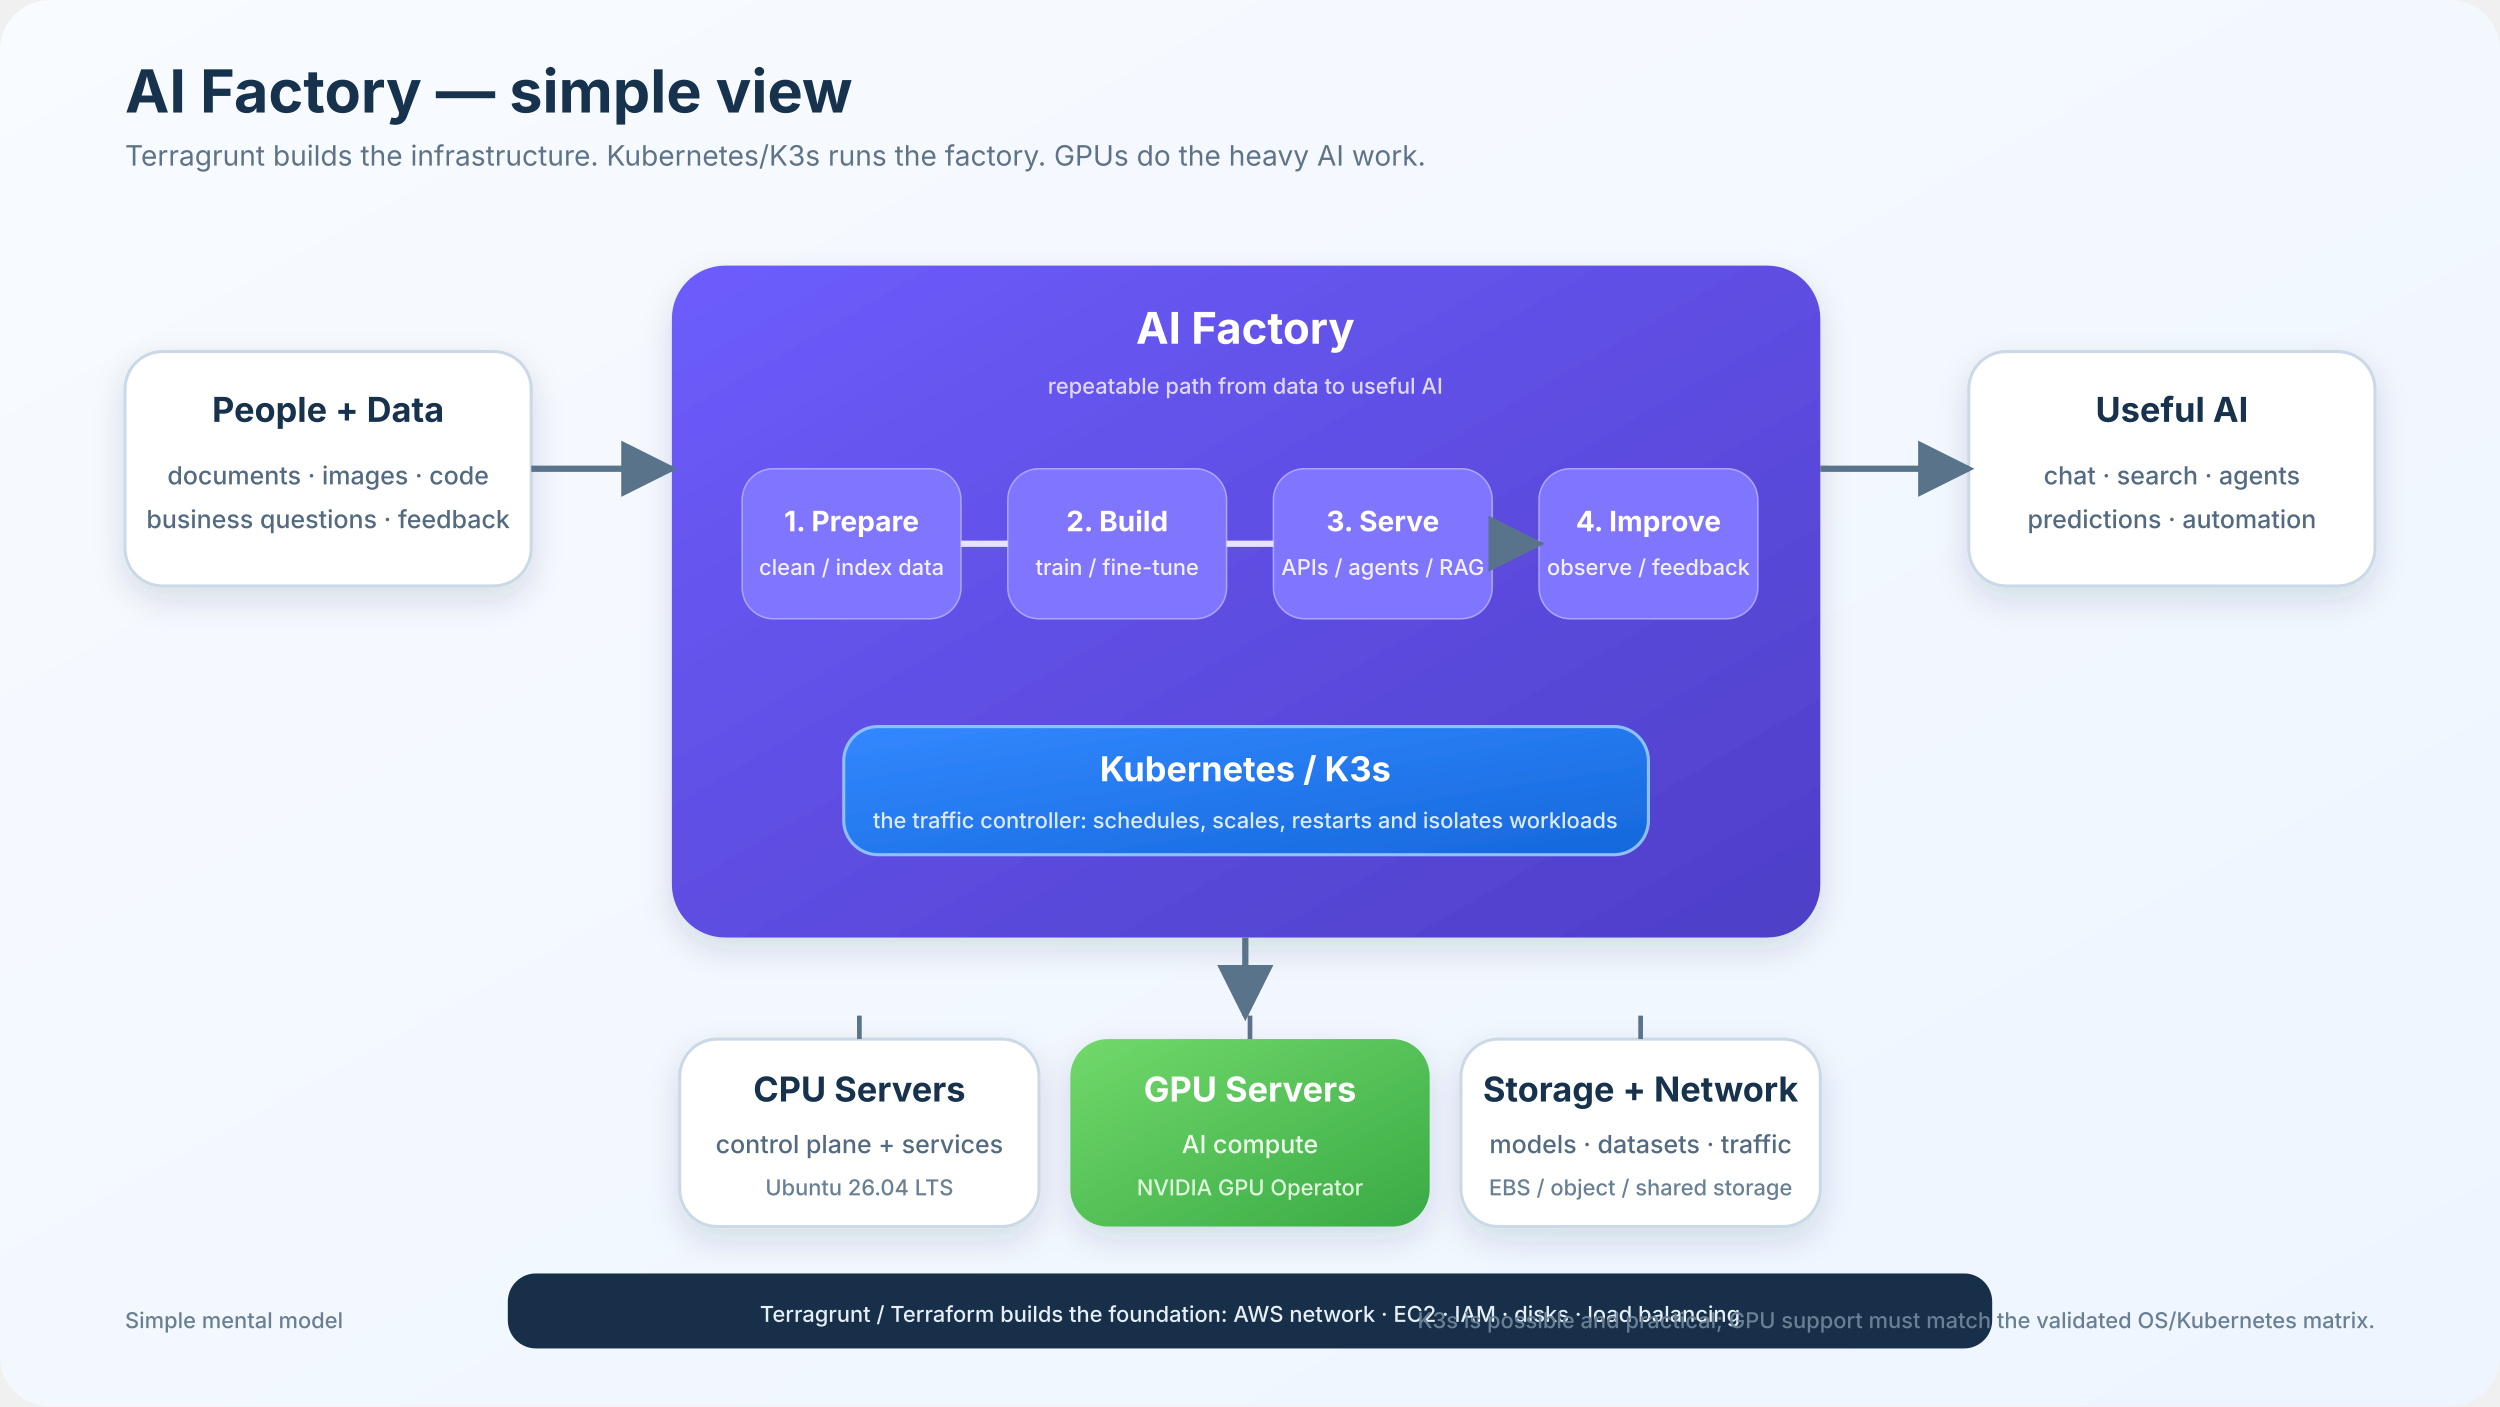
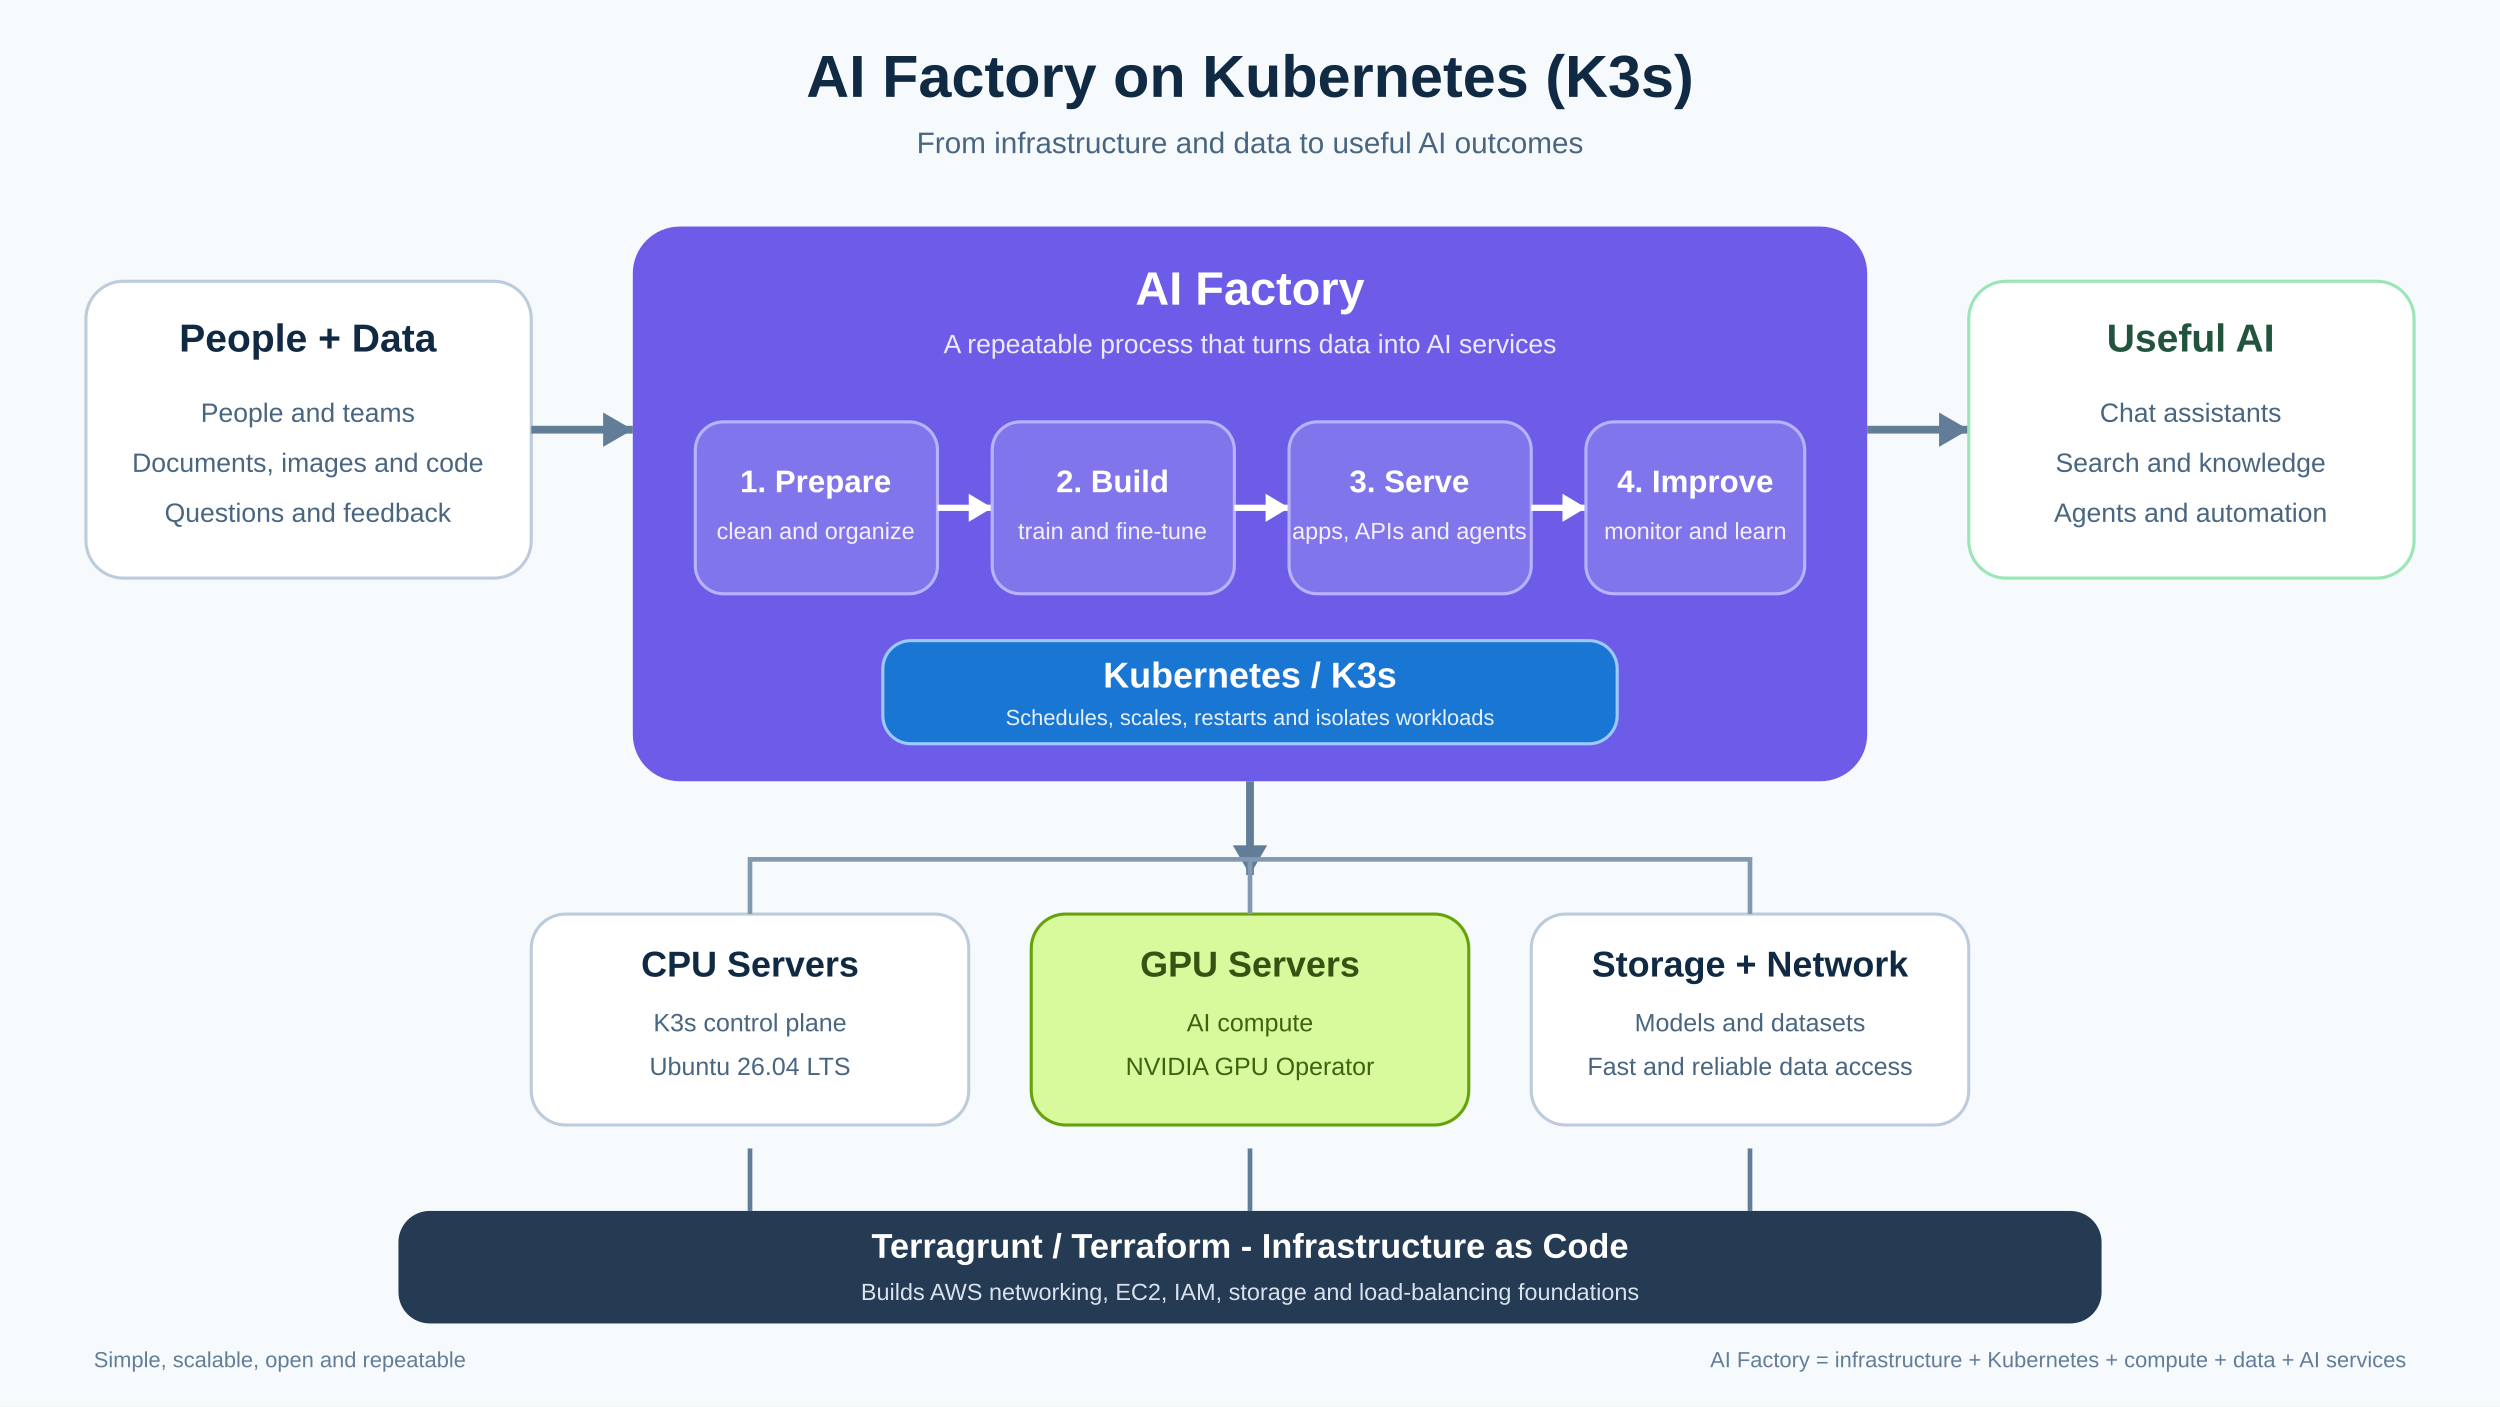
- <svg xmlns="http://www.w3.org/2000/svg" width="1600" height="900" viewBox="0 0 1600 900" role="img" aria-labelledby="title desc">
-   <defs>
-     <linearGradient id="bg" x1="0" y1="0" x2="1" y2="1">
-       <stop offset="0" stop-color="#f8fbff" />
-       <stop offset="1" stop-color="#eef5ff" />
-     </linearGradient>
-     <linearGradient id="factory" x1="0" y1="0" x2="1" y2="1">
-       <stop offset="0" stop-color="#6d5dfc" />
-       <stop offset="1" stop-color="#4e3ec7" />
-     </linearGradient>
-     <linearGradient id="k8s" x1="0" y1="0" x2="1" y2="1">
-       <stop offset="0" stop-color="#3388ff" />
-       <stop offset="1" stop-color="#1568db" />
-     </linearGradient>
-     <linearGradient id="gpu" x1="0" y1="0" x2="1" y2="1">
-       <stop offset="0" stop-color="#72d96b" />
-       <stop offset="1" stop-color="#39aa45" />
-     </linearGradient>
-     <filter id="shadow" x="-20%" y="-20%" width="140%" height="140%">
-       <feDropShadow dx="0" dy="8" stdDeviation="10" flood-color="#17324d" flood-opacity=".14" />
-     </filter>
-     <marker id="arrow" viewBox="0 0 10 10" refX="9" refY="5" markerWidth="9" markerHeight="9" orient="auto">
-       <path d="M0 0L10 5L0 10Z" fill="#59738b" />
-     </marker>
-     <style>
-       .title{font:700 38px Inter,Segoe UI,Arial,sans-serif;fill:#17324d}.subtitle{font:400 18px Inter,Segoe UI,Arial,sans-serif;fill:#5e7388}.label{font:700 22px Inter,Segoe UI,Arial,sans-serif;fill:#17324d}.white{font:700 22px Inter,Segoe UI,Arial,sans-serif;fill:#fff}.small{font:500 16px Inter,Segoe UI,Arial,sans-serif;fill:#536b81}.tiny{font:500 14px Inter,Segoe UI,Arial,sans-serif;fill:#687f94}.step{font:700 18px Inter,Segoe UI,Arial,sans-serif;fill:#fff}.line{stroke:#59738b;stroke-width:4;fill:none;marker-end:url(#arrow)}
-     </style>
-   </defs>
-   <rect width="1600" height="900" rx="32" fill="url(#bg)" />
-   <text x="80" y="72" class="title">AI Factory — simple view</text>
-   <text x="80" y="106" class="subtitle">Terragrunt builds the infrastructure. Kubernetes/K3s runs the factory. GPUs do the heavy AI work.</text>
-   <g filter="url(#shadow)">
-     <rect x="80" y="225" width="260" height="150" rx="24" fill="#fff" stroke="#cbd9e7" stroke-width="2" />
-     <text x="210" y="270" text-anchor="middle" class="label">People + Data</text>
-     <text x="210" y="310" text-anchor="middle" class="small">documents · images · code</text>
-     <text x="210" y="338" text-anchor="middle" class="small">business questions · feedback</text>
-   </g>
-   <g filter="url(#shadow)">
-     <rect x="430" y="170" width="735" height="430" rx="34" fill="url(#factory)" />
-     <text x="797" y="220" text-anchor="middle" class="white" style="font-size:28px">AI Factory</text>
-     <text x="797" y="252" text-anchor="middle" class="tiny" style="fill:#ded9ff">repeatable path from data to useful AI</text>
-     <rect x="475" y="300" width="140" height="96" rx="20" fill="#8074ff" stroke="#aca5ff" />
-     <text x="545" y="340" text-anchor="middle" class="step">1. Prepare</text>
-     <text x="545" y="368" text-anchor="middle" class="tiny" style="fill:#f2f0ff">clean / index data</text>
-     <rect x="645" y="300" width="140" height="96" rx="20" fill="#8074ff" stroke="#aca5ff" />
-     <text x="715" y="340" text-anchor="middle" class="step">2. Build</text>
-     <text x="715" y="368" text-anchor="middle" class="tiny" style="fill:#f2f0ff">train / fine-tune</text>
-     <rect x="815" y="300" width="140" height="96" rx="20" fill="#8074ff" stroke="#aca5ff" />
-     <text x="885" y="340" text-anchor="middle" class="step">3. Serve</text>
-     <text x="885" y="368" text-anchor="middle" class="tiny" style="fill:#f2f0ff">APIs / agents / RAG</text>
-     <rect x="985" y="300" width="140" height="96" rx="20" fill="#8074ff" stroke="#aca5ff" />
-     <text x="1055" y="340" text-anchor="middle" class="step">4. Improve</text>
-     <text x="1055" y="368" text-anchor="middle" class="tiny" style="fill:#f2f0ff">observe / feedback</text>
-     <path d="M615 348H645M785 348H815M955 348H985" stroke="#e6e2ff" stroke-width="4" marker-end="url(#arrow)" />
-     <rect x="540" y="465" width="515" height="82" rx="22" fill="url(#k8s)" stroke="#8ec0ff" stroke-width="2" />
-     <text x="797" y="500" text-anchor="middle" class="white">Kubernetes / K3s</text>
-     <text x="797" y="530" text-anchor="middle" class="tiny" style="fill:#dcecff">the traffic controller: schedules, scales, restarts and isolates workloads</text>
-   </g>
-   <g filter="url(#shadow)">
-     <rect x="435" y="665" width="230" height="120" rx="24" fill="#fff" stroke="#cbd9e7" stroke-width="2" />
-     <text x="550" y="705" text-anchor="middle" class="label">CPU Servers</text>
-     <text x="550" y="738" text-anchor="middle" class="small">control plane + services</text>
-     <text x="550" y="765" text-anchor="middle" class="tiny">Ubuntu 26.04 LTS</text>
-     <rect x="685" y="665" width="230" height="120" rx="24" fill="url(#gpu)" />
-     <text x="800" y="705" text-anchor="middle" class="white">GPU Servers</text>
-     <text x="800" y="738" text-anchor="middle" class="small" style="fill:#efffec">AI compute</text>
-     <text x="800" y="765" text-anchor="middle" class="tiny" style="fill:#e0f9dd">NVIDIA GPU Operator</text>
-     <rect x="935" y="665" width="230" height="120" rx="24" fill="#fff" stroke="#cbd9e7" stroke-width="2" />
-     <text x="1050" y="705" text-anchor="middle" class="label">Storage + Network</text>
-     <text x="1050" y="738" text-anchor="middle" class="small">models · datasets · traffic</text>
-     <text x="1050" y="765" text-anchor="middle" class="tiny">EBS / object / shared storage</text>
-   </g>
-   <g filter="url(#shadow)">
-     <rect x="1260" y="225" width="260" height="150" rx="24" fill="#fff" stroke="#cbd9e7" stroke-width="2" />
-     <text x="1390" y="270" text-anchor="middle" class="label">Useful AI</text>
-     <text x="1390" y="310" text-anchor="middle" class="small">chat · search · agents</text>
-     <text x="1390" y="338" text-anchor="middle" class="small">predictions · automation</text>
-   </g>
-   <path d="M340 300H430" class="line" />
-   <path d="M1165 300H1260" class="line" />
-   <path d="M797 600V650" class="line" />
-   <path d="M550 650V665M800 650V665M1050 650V665" stroke="#59738b" stroke-width="3" />
-   <rect x="325" y="815" width="950" height="48" rx="18" fill="#172f49" />
-   <text x="800" y="846" text-anchor="middle" class="tiny" style="fill:#e5eff8">Terragrunt / Terraform builds the foundation: AWS network · EC2 · IAM · disks · load balancing</text>
-   <text x="80" y="850" class="tiny">Simple mental model</text>
-   <text x="1520" y="850" text-anchor="end" class="tiny">K3s is possible and practical; GPU support must match the validated OS/Kubernetes matrix.</text>
+ <svg xmlns="http://www.w3.org/2000/svg" width="1600" height="900" viewBox="0 0 1600 900">
+   <rect width="1600" height="900" fill="#f7fafc" />
+   <text x="800" y="62" text-anchor="middle" font-family="Arial, Helvetica, sans-serif" font-size="38" font-weight="700" fill="#102a43">AI Factory on Kubernetes (K3s)</text>
+   <text x="800" y="98" text-anchor="middle" font-family="Arial, Helvetica, sans-serif" font-size="19" fill="#486581">From infrastructure and data to useful AI outcomes</text>
+   <rect x="55" y="180" width="285" height="190" rx="24" fill="#ffffff" stroke="#bcccdc" stroke-width="2" />
+   <text x="197" y="225" text-anchor="middle" font-family="Arial, Helvetica, sans-serif" font-size="25" font-weight="700" fill="#102a43">People + Data</text>
+   <text x="197" y="270" text-anchor="middle" font-family="Arial, Helvetica, sans-serif" font-size="17" fill="#486581">People and teams</text>
+   <text x="197" y="302" text-anchor="middle" font-family="Arial, Helvetica, sans-serif" font-size="17" fill="#486581">Documents, images and code</text>
+   <text x="197" y="334" text-anchor="middle" font-family="Arial, Helvetica, sans-serif" font-size="17" fill="#486581">Questions and feedback</text>
+   <path d="M340 275 H405" stroke="#627d98" stroke-width="5" fill="none" />
+   <polygon points="405,275 386,264 386,286" fill="#627d98" />
+   <rect x="405" y="145" width="790" height="355" rx="30" fill="#6c5ce7" />
+   <text x="800" y="195" text-anchor="middle" font-family="Arial, Helvetica, sans-serif" font-size="30" font-weight="700" fill="#ffffff">AI Factory</text>
+   <text x="800" y="226" text-anchor="middle" font-family="Arial, Helvetica, sans-serif" font-size="17" fill="#ede9ff">A repeatable process that turns data into AI services</text>
+   <rect x="445" y="270" width="155" height="110" rx="18" fill="#8175eb" stroke="#b9b2ff" stroke-width="2" />
+   <text x="522" y="315" text-anchor="middle" font-family="Arial, Helvetica, sans-serif" font-size="20" font-weight="700" fill="#ffffff">1. Prepare</text>
+   <text x="522" y="345" text-anchor="middle" font-family="Arial, Helvetica, sans-serif" font-size="15" fill="#f3f0ff">clean and organize</text>
+   <path d="M600 325 H635" stroke="#ffffff" stroke-width="4" fill="none" />
+   <polygon points="635,325 620,316 620,334" fill="#ffffff" />
+   <rect x="635" y="270" width="155" height="110" rx="18" fill="#8175eb" stroke="#b9b2ff" stroke-width="2" />
+   <text x="712" y="315" text-anchor="middle" font-family="Arial, Helvetica, sans-serif" font-size="20" font-weight="700" fill="#ffffff">2. Build</text>
+   <text x="712" y="345" text-anchor="middle" font-family="Arial, Helvetica, sans-serif" font-size="15" fill="#f3f0ff">train and fine-tune</text>
+   <path d="M790 325 H825" stroke="#ffffff" stroke-width="4" fill="none" />
+   <polygon points="825,325 810,316 810,334" fill="#ffffff" />
+   <rect x="825" y="270" width="155" height="110" rx="18" fill="#8175eb" stroke="#b9b2ff" stroke-width="2" />
+   <text x="902" y="315" text-anchor="middle" font-family="Arial, Helvetica, sans-serif" font-size="20" font-weight="700" fill="#ffffff">3. Serve</text>
+   <text x="902" y="345" text-anchor="middle" font-family="Arial, Helvetica, sans-serif" font-size="15" fill="#f3f0ff">apps, APIs and agents</text>
+   <path d="M980 325 H1015" stroke="#ffffff" stroke-width="4" fill="none" />
+   <polygon points="1015,325 1000,316 1000,334" fill="#ffffff" />
+   <rect x="1015" y="270" width="140" height="110" rx="18" fill="#8175eb" stroke="#b9b2ff" stroke-width="2" />
+   <text x="1085" y="315" text-anchor="middle" font-family="Arial, Helvetica, sans-serif" font-size="20" font-weight="700" fill="#ffffff">4. Improve</text>
+   <text x="1085" y="345" text-anchor="middle" font-family="Arial, Helvetica, sans-serif" font-size="15" fill="#f3f0ff">monitor and learn</text>
+   <rect x="565" y="410" width="470" height="66" rx="18" fill="#1976d2" stroke="#9cc9ff" stroke-width="2" />
+   <text x="800" y="440" text-anchor="middle" font-family="Arial, Helvetica, sans-serif" font-size="23" font-weight="700" fill="#ffffff">Kubernetes / K3s</text>
+   <text x="800" y="464" text-anchor="middle" font-family="Arial, Helvetica, sans-serif" font-size="14" fill="#e5f1ff">Schedules, scales, restarts and isolates workloads</text>
+   <path d="M1195 275 H1260" stroke="#627d98" stroke-width="5" fill="none" />
+   <polygon points="1260,275 1241,264 1241,286" fill="#627d98" />
+   <rect x="1260" y="180" width="285" height="190" rx="24" fill="#ffffff" stroke="#9ae6b4" stroke-width="2" />
+   <text x="1402" y="225" text-anchor="middle" font-family="Arial, Helvetica, sans-serif" font-size="25" font-weight="700" fill="#22543d">Useful AI</text>
+   <text x="1402" y="270" text-anchor="middle" font-family="Arial, Helvetica, sans-serif" font-size="17" fill="#486581">Chat assistants</text>
+   <text x="1402" y="302" text-anchor="middle" font-family="Arial, Helvetica, sans-serif" font-size="17" fill="#486581">Search and knowledge</text>
+   <text x="1402" y="334" text-anchor="middle" font-family="Arial, Helvetica, sans-serif" font-size="17" fill="#486581">Agents and automation</text>
+   <path d="M800 500 V560" stroke="#627d98" stroke-width="5" fill="none" />
+   <polygon points="800,560 789,541 811,541" fill="#627d98" />
+   <rect x="340" y="585" width="280" height="135" rx="22" fill="#ffffff" stroke="#bcccdc" stroke-width="2" />
+   <text x="480" y="625" text-anchor="middle" font-family="Arial, Helvetica, sans-serif" font-size="23" font-weight="700" fill="#102a43">CPU Servers</text>
+   <text x="480" y="660" text-anchor="middle" font-family="Arial, Helvetica, sans-serif" font-size="16" fill="#486581">K3s control plane</text>
+   <text x="480" y="688" text-anchor="middle" font-family="Arial, Helvetica, sans-serif" font-size="16" fill="#486581">Ubuntu 26.04 LTS</text>
+   <rect x="660" y="585" width="280" height="135" rx="22" fill="#d9f99d" stroke="#65a30d" stroke-width="2" />
+   <text x="800" y="625" text-anchor="middle" font-family="Arial, Helvetica, sans-serif" font-size="23" font-weight="700" fill="#365314">GPU Servers</text>
+   <text x="800" y="660" text-anchor="middle" font-family="Arial, Helvetica, sans-serif" font-size="16" fill="#3f6212">AI compute</text>
+   <text x="800" y="688" text-anchor="middle" font-family="Arial, Helvetica, sans-serif" font-size="16" fill="#3f6212">NVIDIA GPU Operator</text>
+   <rect x="980" y="585" width="280" height="135" rx="22" fill="#ffffff" stroke="#bcccdc" stroke-width="2" />
+   <text x="1120" y="625" text-anchor="middle" font-family="Arial, Helvetica, sans-serif" font-size="23" font-weight="700" fill="#102a43">Storage + Network</text>
+   <text x="1120" y="660" text-anchor="middle" font-family="Arial, Helvetica, sans-serif" font-size="16" fill="#486581">Models and datasets</text>
+   <text x="1120" y="688" text-anchor="middle" font-family="Arial, Helvetica, sans-serif" font-size="16" fill="#486581">Fast and reliable data access</text>
+   <path d="M480 585 V550 H800" stroke="#829ab1" stroke-width="3" fill="none" />
+   <path d="M800 585 V550" stroke="#829ab1" stroke-width="3" fill="none" />
+   <path d="M1120 585 V550 H800" stroke="#829ab1" stroke-width="3" fill="none" />
+   <rect x="255" y="775" width="1090" height="72" rx="20" fill="#243b53" />
+   <text x="800" y="805" text-anchor="middle" font-family="Arial, Helvetica, sans-serif" font-size="22" font-weight="700" fill="#ffffff">Terragrunt / Terraform - Infrastructure as Code</text>
+   <text x="800" y="832" text-anchor="middle" font-family="Arial, Helvetica, sans-serif" font-size="15" fill="#d9e2ec">Builds AWS networking, EC2, IAM, storage and load-balancing foundations</text>
+   <path d="M480 775 V735" stroke="#627d98" stroke-width="3" fill="none" />
+   <path d="M800 775 V735" stroke="#627d98" stroke-width="3" fill="none" />
+   <path d="M1120 775 V735" stroke="#627d98" stroke-width="3" fill="none" />
+   <text x="60" y="875" font-family="Arial, Helvetica, sans-serif" font-size="14" fill="#627d98">Simple, scalable, open and repeatable</text>
+   <text x="1540" y="875" text-anchor="end" font-family="Arial, Helvetica, sans-serif" font-size="14" fill="#627d98">AI Factory = infrastructure + Kubernetes + compute + data + AI services</text>
</svg>
